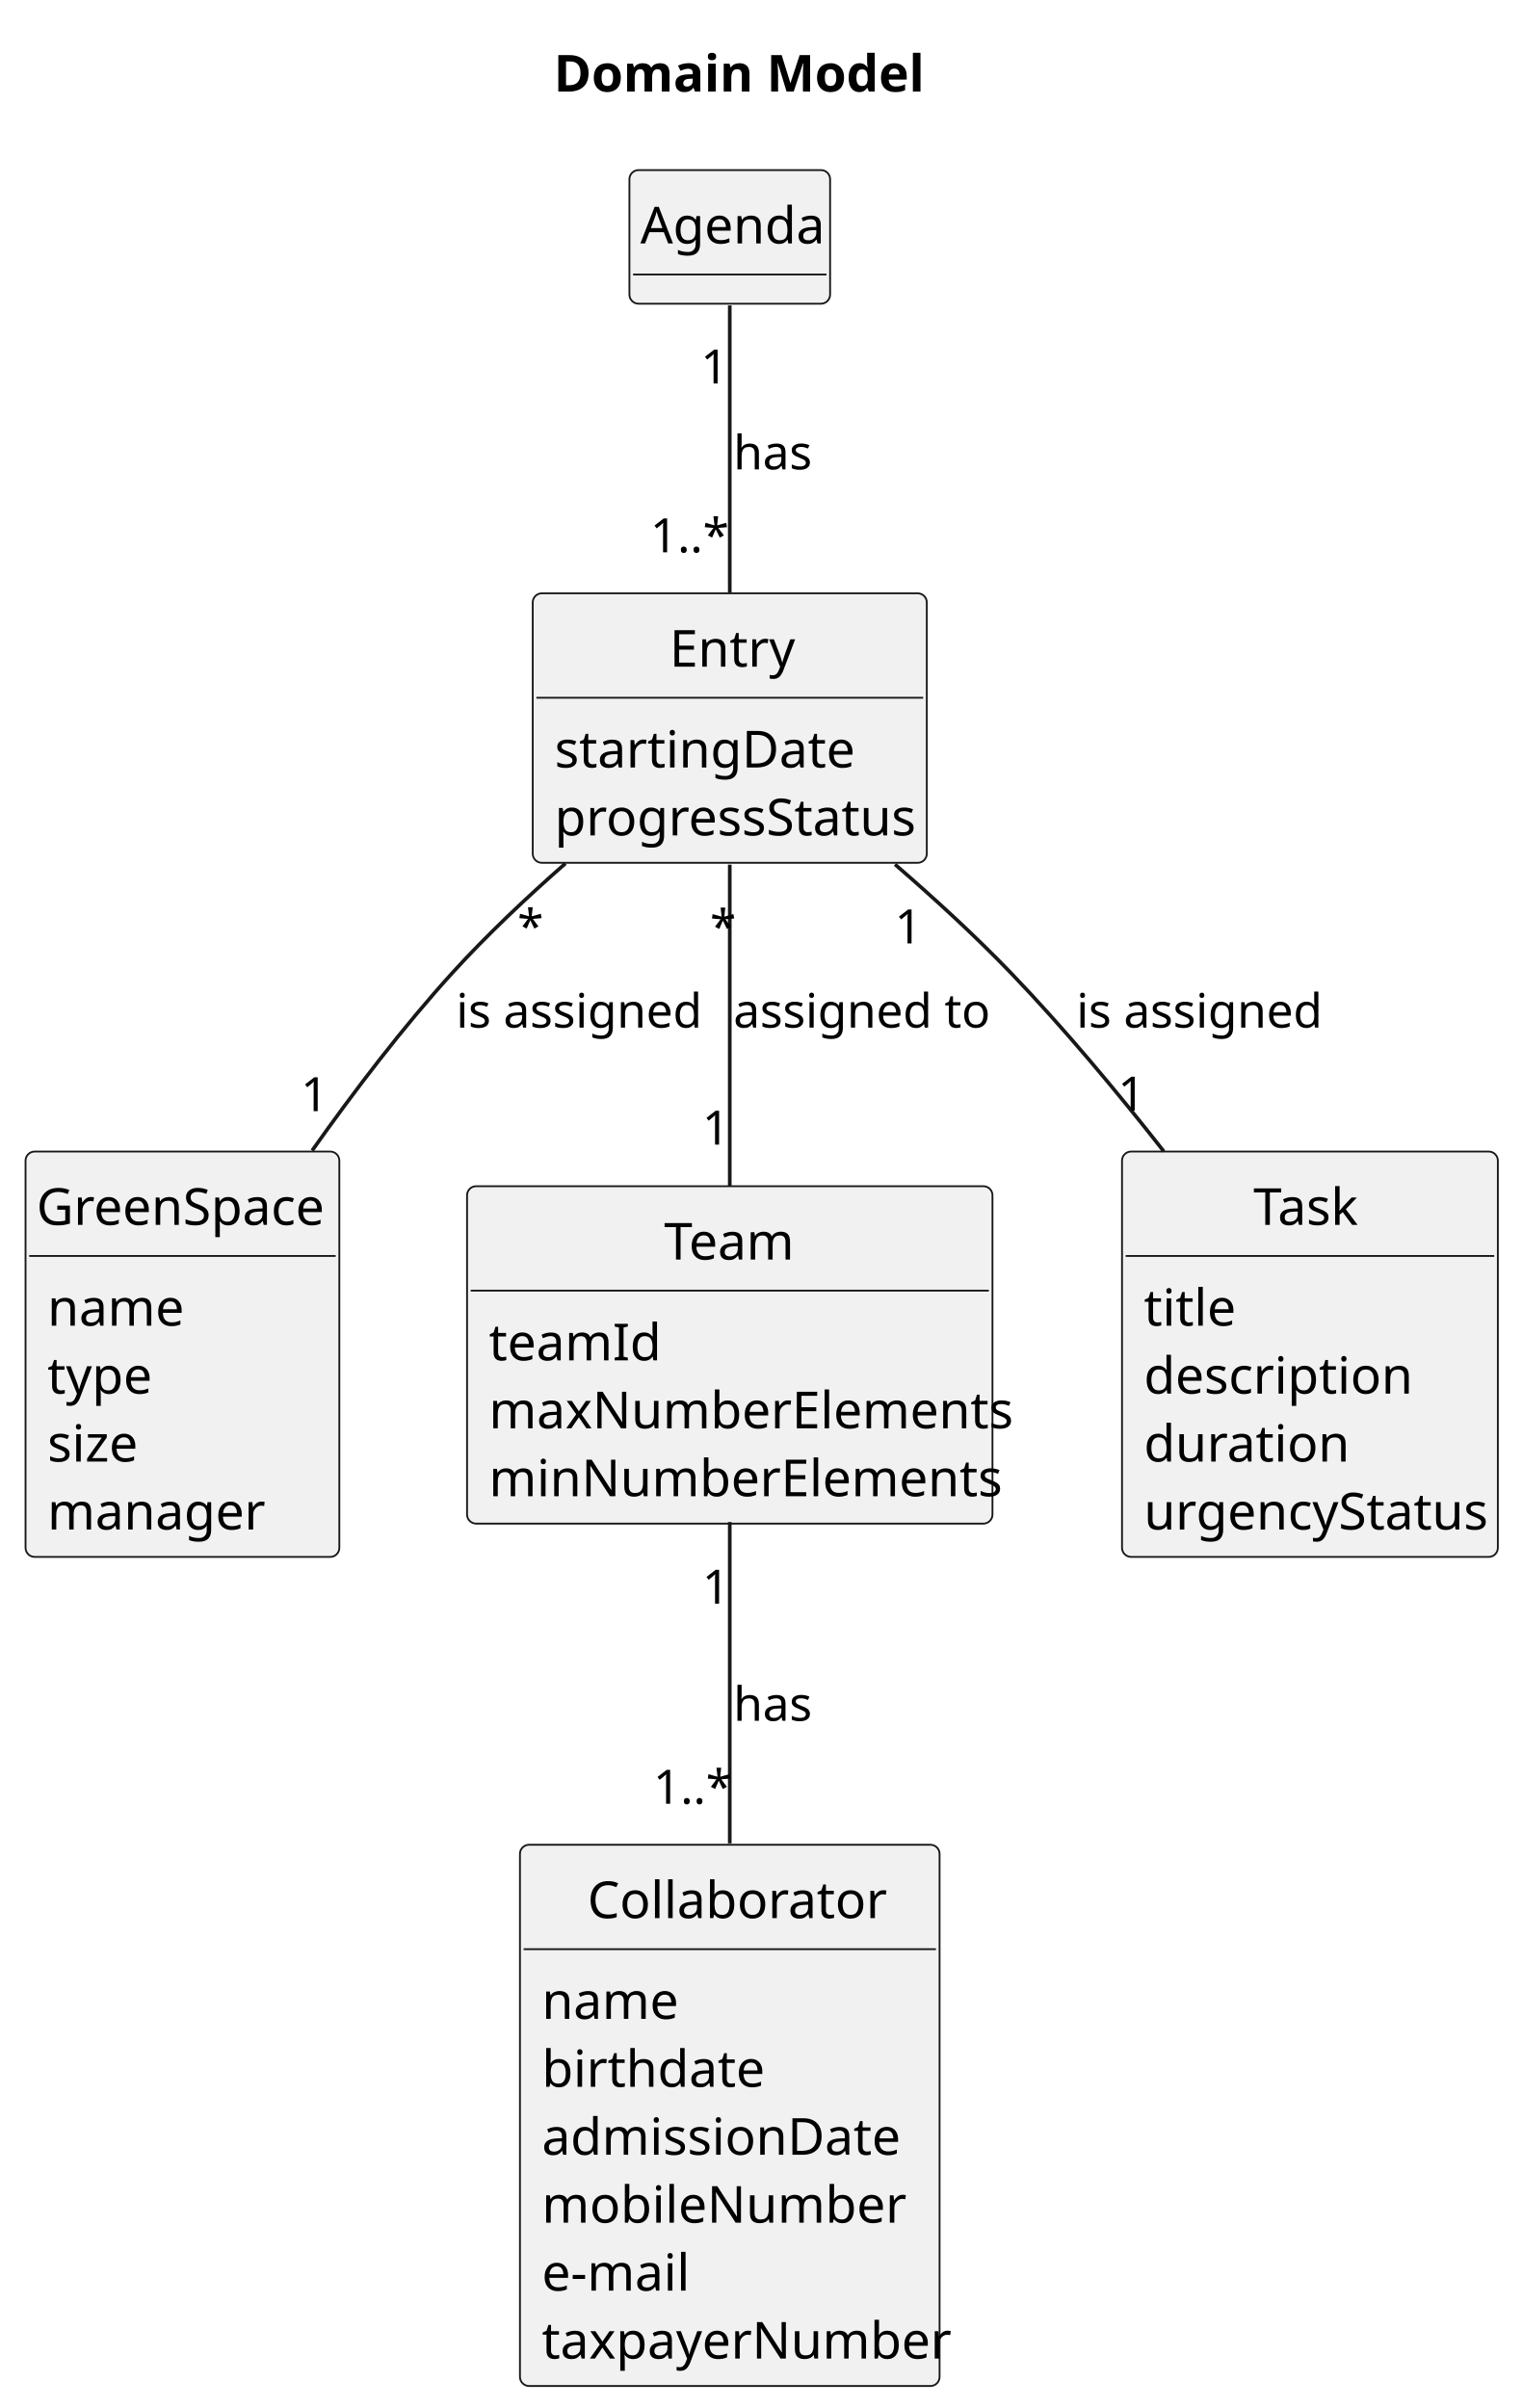
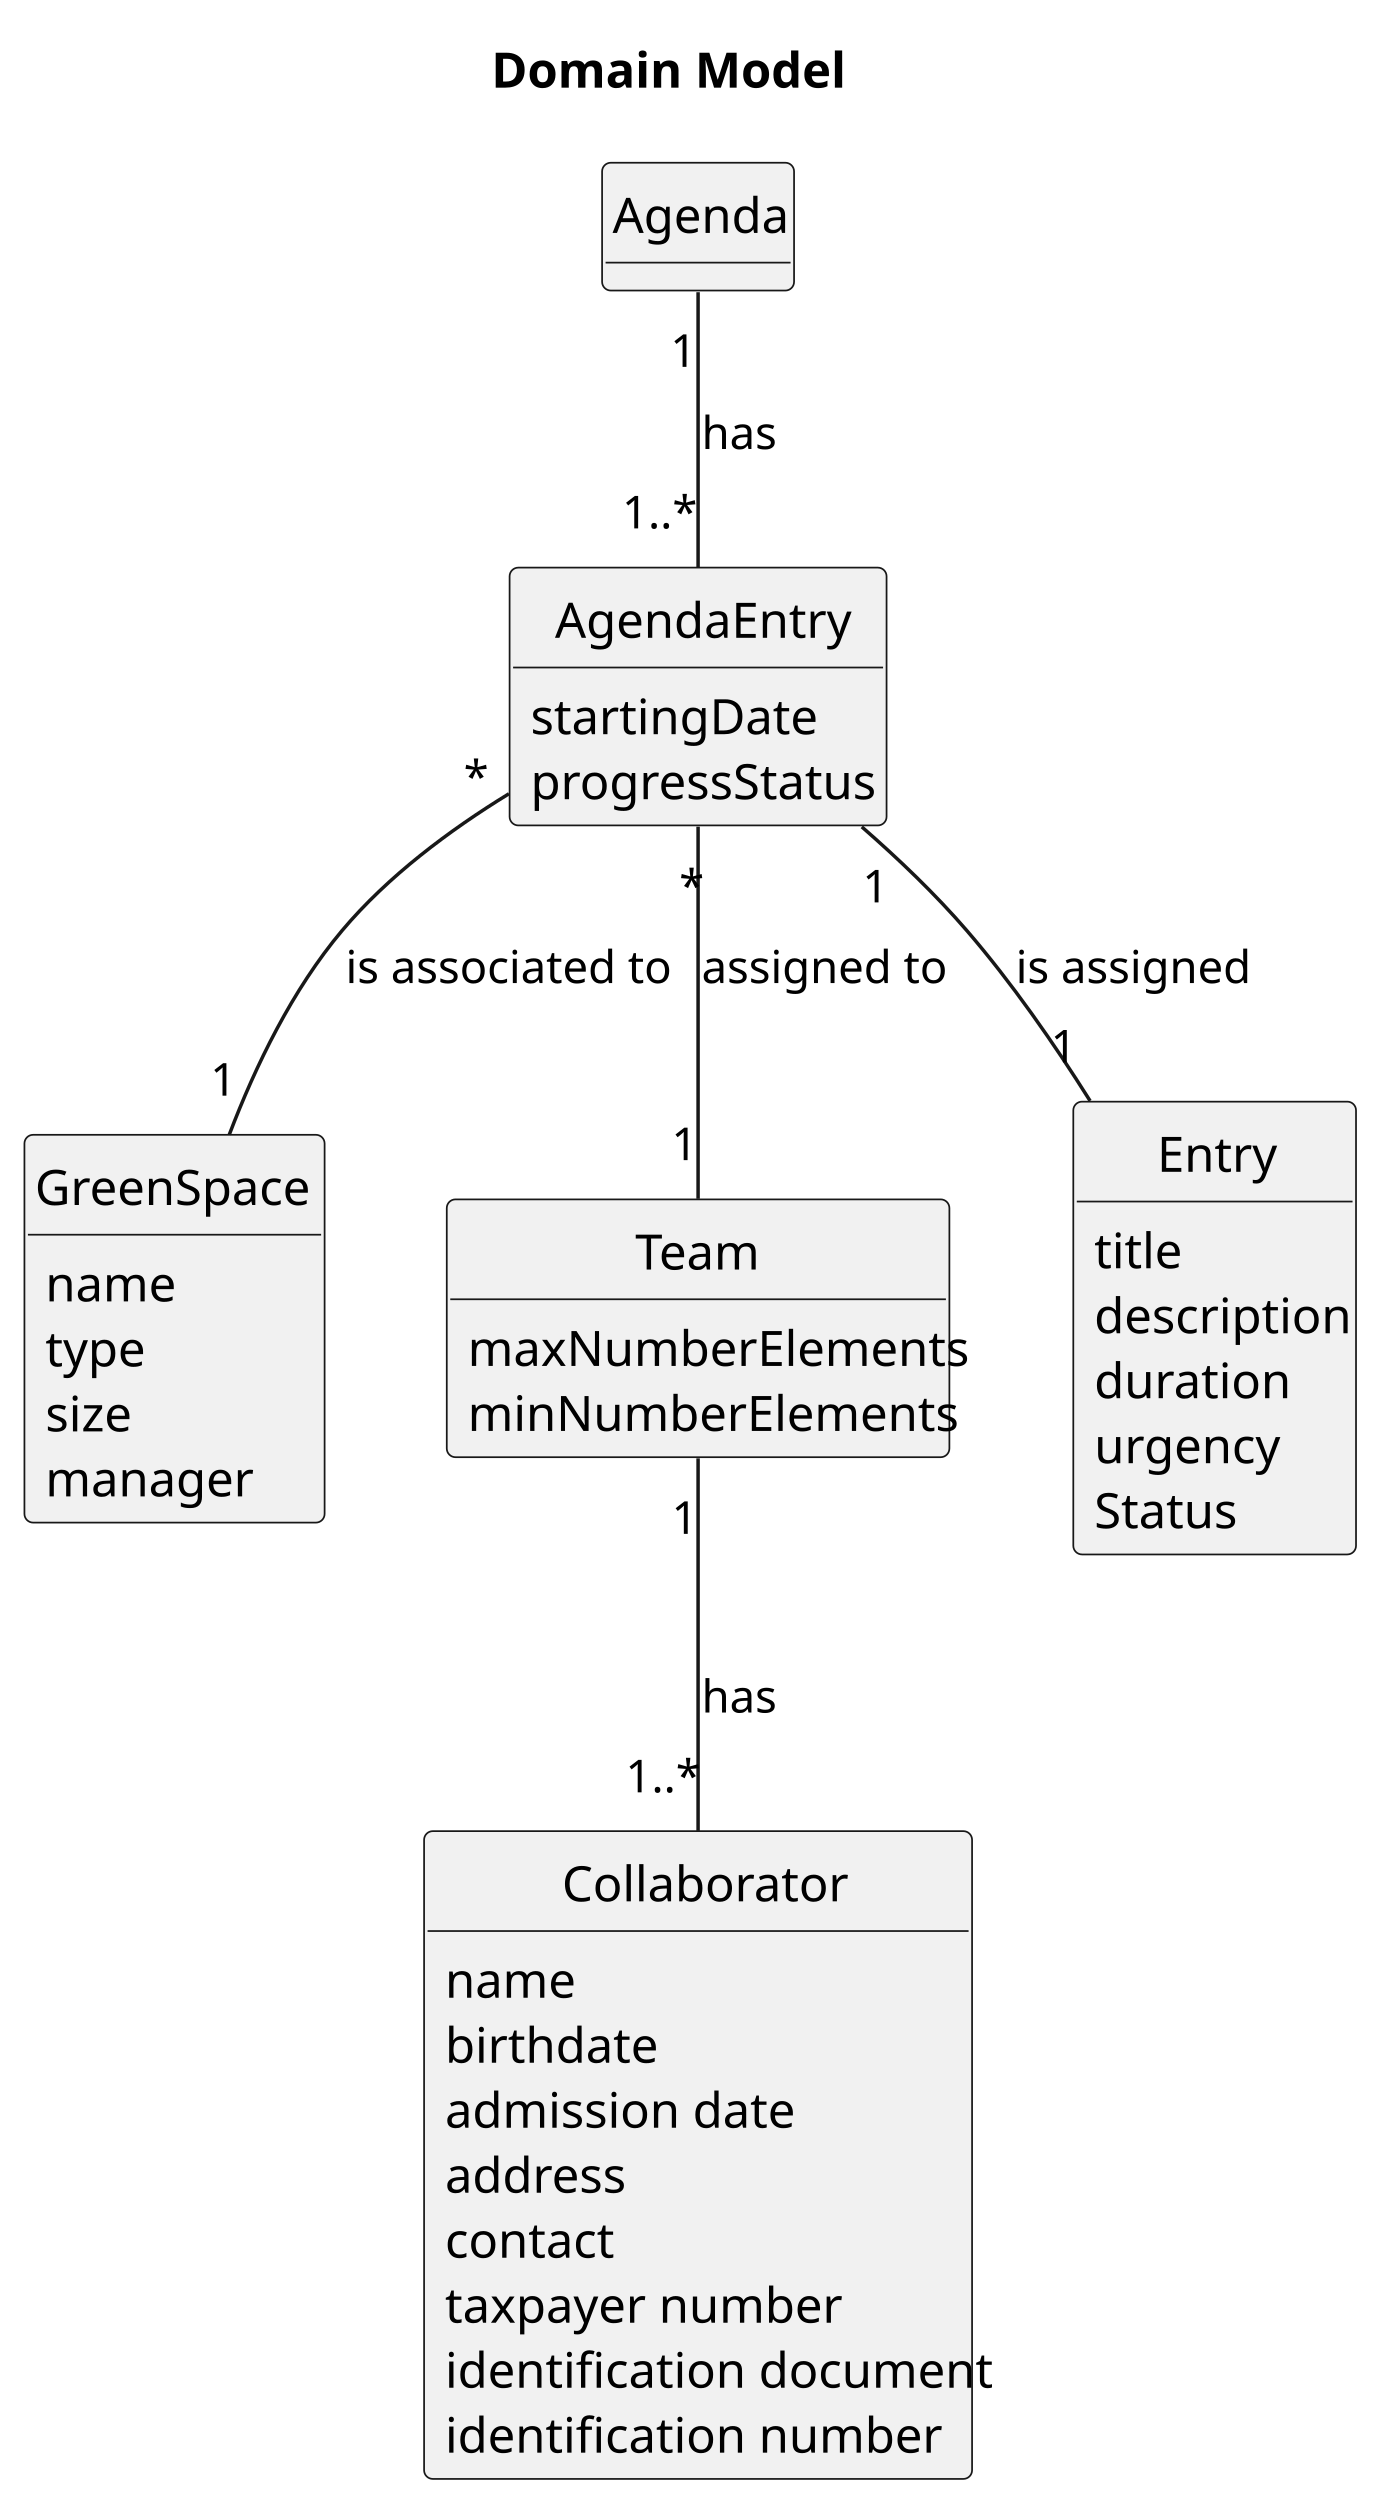
- <svg xmlns="http://www.w3.org/2000/svg" contentStyleType="text/css" height="660px" preserveAspectRatio="none" style="width:417px;height:660px;background:#FFFFFF;" version="1.1" viewBox="0 0 417 660" width="417px" zoomAndPan="magnify">
+ <svg xmlns="http://www.w3.org/2000/svg" contentStyleType="text/css" height="573.6px" preserveAspectRatio="none" style="width:316px;height:573px;background:#FFFFFF;" version="1.1" viewBox="0 0 316 573" width="316px" zoomAndPan="magnify">
  <defs />
  <g>
-     <text fill="#000000" font-family="sans-serif" font-size="14" font-weight="bold" lengthAdjust="spacing" textLength="100" x="151.75" y="25.107">Domain Model</text>
+     <text fill="#000000" font-family="sans-serif" font-size="11.2" font-weight="bold" lengthAdjust="spacing" textLength="80" x="112.6" y="20.086">Domain Model</text>
    <g id="elem_Agenda">
-       <rect codeLine="7" fill="#F1F1F1" height="36.621" id="Agenda" rx="2.5" ry="2.5" style="stroke:#181818;stroke-width:0.5;" width="55" x="172.5" y="46.621" />
-       <text fill="#000000" font-family="sans-serif" font-size="14" lengthAdjust="spacing" textLength="49" x="175.5" y="66.728">Agenda</text>
-       <line style="stroke:#181818;stroke-width:0.5;" x1="173.5" x2="226.5" y1="75.242" y2="75.242" />
+       <rect codeLine="7" fill="#F1F1F1" height="29.297" id="Agenda" rx="2" ry="2" style="stroke:#181818;stroke-width:0.4;" width="44" x="138" y="37.297" />
+       <text fill="#000000" font-family="sans-serif" font-size="11.2" lengthAdjust="spacing" textLength="39.2" x="140.4" y="53.383">Agenda</text>
+       <line style="stroke:#181818;stroke-width:0.4;" x1="138.8" x2="181.2" y1="60.194" y2="60.194" />
+     </g>
+     <g id="elem_AgendaEntry">
+       <rect codeLine="10" fill="#F1F1F1" height="59.091" id="AgendaEntry" rx="2" ry="2" style="stroke:#181818;stroke-width:0.4;" width="86.4" x="116.8" y="130.097" />
+       <text fill="#000000" font-family="sans-serif" font-size="11.2" lengthAdjust="spacing" textLength="65.6" x="127.2" y="146.183">AgendaEntry</text>
+       <line style="stroke:#181818;stroke-width:0.4;" x1="117.6" x2="202.4" y1="152.994" y2="152.994" />
+       <text fill="#000000" font-family="sans-serif" font-size="11.2" lengthAdjust="spacing" textLength="61.6" x="121.6" y="168.28">startingDate</text>
+       <text fill="#000000" font-family="sans-serif" font-size="11.2" lengthAdjust="spacing" textLength="76.8" x="121.6" y="183.177">progressStatus</text>
+     </g>
+     <g id="elem_GreenSpace">
+       <rect codeLine="15" fill="#F1F1F1" height="88.884" id="GreenSpace" rx="2" ry="2" style="stroke:#181818;stroke-width:0.4;" width="68.8" x="5.6" y="260.097" />
+       <text fill="#000000" font-family="sans-serif" font-size="11.2" lengthAdjust="spacing" textLength="64" x="8" y="276.183">GreenSpace</text>
+       <line style="stroke:#181818;stroke-width:0.4;" x1="6.4" x2="73.6" y1="282.994" y2="282.994" />
+       <text fill="#000000" font-family="sans-serif" font-size="11.2" lengthAdjust="spacing" textLength="28" x="10.4" y="298.28">name</text>
+       <text fill="#000000" font-family="sans-serif" font-size="11.2" lengthAdjust="spacing" textLength="21.6" x="10.4" y="313.177">type</text>
+       <text fill="#000000" font-family="sans-serif" font-size="11.2" lengthAdjust="spacing" textLength="19.2" x="10.4" y="328.073">size</text>
+       <text fill="#000000" font-family="sans-serif" font-size="11.2" lengthAdjust="spacing" textLength="44.8" x="10.4" y="342.97">manager</text>
+     </g>
+     <g id="elem_Team">
+       <rect codeLine="22" fill="#F1F1F1" height="59.091" id="Team" rx="2" ry="2" style="stroke:#181818;stroke-width:0.4;" width="115.2" x="102.4" y="274.897" />
+       <text fill="#000000" font-family="sans-serif" font-size="11.2" lengthAdjust="spacing" textLength="28.8" x="145.6" y="290.983">Team</text>
+       <line style="stroke:#181818;stroke-width:0.4;" x1="103.2" x2="216.8" y1="297.794" y2="297.794" />
+       <text fill="#000000" font-family="sans-serif" font-size="11.2" lengthAdjust="spacing" textLength="105.6" x="107.2" y="313.08">maxNumberElements</text>
+       <text fill="#000000" font-family="sans-serif" font-size="11.2" lengthAdjust="spacing" textLength="103.2" x="107.2" y="327.977">minNumberElements</text>
    </g>
    <g id="elem_Entry">
-       <rect codeLine="10" fill="#F1F1F1" height="73.863" id="Entry" rx="2.5" ry="2.5" style="stroke:#181818;stroke-width:0.5;" width="108" x="146" y="162.621" />
-       <text fill="#000000" font-family="sans-serif" font-size="14" lengthAdjust="spacing" textLength="33" x="183.5" y="182.728">Entry</text>
-       <line style="stroke:#181818;stroke-width:0.5;" x1="147" x2="253" y1="191.242" y2="191.242" />
-       <text fill="#000000" font-family="sans-serif" font-size="14" lengthAdjust="spacing" textLength="77" x="152" y="210.35">startingDate</text>
-       <text fill="#000000" font-family="sans-serif" font-size="14" lengthAdjust="spacing" textLength="96" x="152" y="228.971">progressStatus</text>
-     </g>
-     <g id="elem_GreenSpace">
-       <rect codeLine="15" fill="#F1F1F1" height="111.106" id="GreenSpace" rx="2.5" ry="2.5" style="stroke:#181818;stroke-width:0.5;" width="86" x="7" y="315.621" />
-       <text fill="#000000" font-family="sans-serif" font-size="14" lengthAdjust="spacing" textLength="80" x="10" y="335.728">GreenSpace</text>
-       <line style="stroke:#181818;stroke-width:0.5;" x1="8" x2="92" y1="344.242" y2="344.242" />
-       <text fill="#000000" font-family="sans-serif" font-size="14" lengthAdjust="spacing" textLength="35" x="13" y="363.35">name</text>
-       <text fill="#000000" font-family="sans-serif" font-size="14" lengthAdjust="spacing" textLength="27" x="13" y="381.971">type</text>
-       <text fill="#000000" font-family="sans-serif" font-size="14" lengthAdjust="spacing" textLength="24" x="13" y="400.592">size</text>
-       <text fill="#000000" font-family="sans-serif" font-size="14" lengthAdjust="spacing" textLength="56" x="13" y="419.213">manager</text>
-     </g>
-     <g id="elem_Team">
-       <rect codeLine="22" fill="#F1F1F1" height="92.484" id="Team" rx="2.5" ry="2.5" style="stroke:#181818;stroke-width:0.5;" width="144" x="128" y="325.121" />
-       <text fill="#000000" font-family="sans-serif" font-size="14" lengthAdjust="spacing" textLength="36" x="182" y="345.228">Team</text>
-       <line style="stroke:#181818;stroke-width:0.5;" x1="129" x2="271" y1="353.742" y2="353.742" />
-       <text fill="#000000" font-family="sans-serif" font-size="14" lengthAdjust="spacing" textLength="42" x="134" y="372.85">teamId</text>
-       <text fill="#000000" font-family="sans-serif" font-size="14" lengthAdjust="spacing" textLength="132" x="134" y="391.471">maxNumberElements</text>
-       <text fill="#000000" font-family="sans-serif" font-size="14" lengthAdjust="spacing" textLength="129" x="134" y="410.092">minNumberElements</text>
-     </g>
-     <g id="elem_Task">
-       <rect codeLine="28" fill="#F1F1F1" height="111.106" id="Task" rx="2.5" ry="2.5" style="stroke:#181818;stroke-width:0.5;" width="103" x="307.5" y="315.621" />
-       <text fill="#000000" font-family="sans-serif" font-size="14" lengthAdjust="spacing" textLength="31" x="343.5" y="335.728">Task</text>
-       <line style="stroke:#181818;stroke-width:0.5;" x1="308.5" x2="409.5" y1="344.242" y2="344.242" />
-       <text fill="#000000" font-family="sans-serif" font-size="14" lengthAdjust="spacing" textLength="22" x="313.5" y="363.35">title</text>
-       <text fill="#000000" font-family="sans-serif" font-size="14" lengthAdjust="spacing" textLength="69" x="313.5" y="381.971">description</text>
-       <text fill="#000000" font-family="sans-serif" font-size="14" lengthAdjust="spacing" textLength="52" x="313.5" y="400.592">duration</text>
-       <text fill="#000000" font-family="sans-serif" font-size="14" lengthAdjust="spacing" textLength="91" x="313.5" y="419.213">urgencyStatus</text>
+       <rect codeLine="27" fill="#F1F1F1" height="103.781" id="Entry" rx="2" ry="2" style="stroke:#181818;stroke-width:0.4;" width="64.8" x="246" y="252.497" />
+       <text fill="#000000" font-family="sans-serif" font-size="11.2" lengthAdjust="spacing" textLength="26.4" x="265.2" y="268.583">Entry</text>
+       <line style="stroke:#181818;stroke-width:0.4;" x1="246.8" x2="310" y1="275.394" y2="275.394" />
+       <text fill="#000000" font-family="sans-serif" font-size="11.2" lengthAdjust="spacing" textLength="17.6" x="250.8" y="290.68">title</text>
+       <text fill="#000000" font-family="sans-serif" font-size="11.2" lengthAdjust="spacing" textLength="55.2" x="250.8" y="305.577">description</text>
+       <text fill="#000000" font-family="sans-serif" font-size="11.2" lengthAdjust="spacing" textLength="41.6" x="250.8" y="320.473">duration</text>
+       <text fill="#000000" font-family="sans-serif" font-size="11.2" lengthAdjust="spacing" textLength="40.8" x="250.8" y="335.37">urgency</text>
+       <text fill="#000000" font-family="sans-serif" font-size="11.2" lengthAdjust="spacing" textLength="32" x="250.8" y="350.267">Status</text>
    </g>
    <g id="elem_Collaborator">
-       <rect codeLine="35" fill="#F1F1F1" height="148.348" id="Collaborator" rx="2.5" ry="2.5" style="stroke:#181818;stroke-width:0.5;" width="115" x="142.5" y="505.621" />
-       <text fill="#000000" font-family="sans-serif" font-size="14" lengthAdjust="spacing" textLength="78" x="161" y="525.729">Collaborator</text>
-       <line style="stroke:#181818;stroke-width:0.5;" x1="143.5" x2="256.5" y1="534.242" y2="534.242" />
-       <text fill="#000000" font-family="sans-serif" font-size="14" lengthAdjust="spacing" textLength="35" x="148.5" y="553.35">name</text>
-       <text fill="#000000" font-family="sans-serif" font-size="14" lengthAdjust="spacing" textLength="56" x="148.5" y="571.971">birthdate</text>
-       <text fill="#000000" font-family="sans-serif" font-size="14" lengthAdjust="spacing" textLength="93" x="148.5" y="590.592">admissionDate</text>
-       <text fill="#000000" font-family="sans-serif" font-size="14" lengthAdjust="spacing" textLength="90" x="148.5" y="609.213">mobileNumber</text>
-       <text fill="#000000" font-family="sans-serif" font-size="14" lengthAdjust="spacing" textLength="38" x="148.5" y="627.834">e-mail</text>
-       <text fill="#000000" font-family="sans-serif" font-size="14" lengthAdjust="spacing" textLength="103" x="148.5" y="646.455">taxpayerNumber</text>
+       <rect codeLine="35" fill="#F1F1F1" height="148.472" id="Collaborator" rx="2" ry="2" style="stroke:#181818;stroke-width:0.4;" width="125.6" x="97.2" y="419.697" />
+       <text fill="#000000" font-family="sans-serif" font-size="11.2" lengthAdjust="spacing" textLength="62.4" x="128.8" y="435.783">Collaborator</text>
+       <line style="stroke:#181818;stroke-width:0.4;" x1="98" x2="222" y1="442.594" y2="442.594" />
+       <text fill="#000000" font-family="sans-serif" font-size="11.2" lengthAdjust="spacing" textLength="28" x="102" y="457.88">name</text>
+       <text fill="#000000" font-family="sans-serif" font-size="11.2" lengthAdjust="spacing" textLength="44.8" x="102" y="472.777">birthdate</text>
+       <text fill="#000000" font-family="sans-serif" font-size="11.2" lengthAdjust="spacing" textLength="76" x="102" y="487.673">admission date</text>
+       <text fill="#000000" font-family="sans-serif" font-size="11.2" lengthAdjust="spacing" textLength="40.8" x="102" y="502.57">address</text>
+       <text fill="#000000" font-family="sans-serif" font-size="11.2" lengthAdjust="spacing" textLength="36.8" x="102" y="517.467">contact</text>
+       <text fill="#000000" font-family="sans-serif" font-size="11.2" lengthAdjust="spacing" textLength="84.8" x="102" y="532.364">taxpayer number</text>
+       <text fill="#000000" font-family="sans-serif" font-size="11.2" lengthAdjust="spacing" textLength="116" x="102" y="547.261">identification document</text>
+       <text fill="#000000" font-family="sans-serif" font-size="11.2" lengthAdjust="spacing" textLength="104.8" x="102" y="562.158">identification number</text>
    </g>
-     <g id="link_Agenda_Entry">
-       <path codeLine="44" d="M200,83.711 C200,103.711 200,136.871 200,162.451 " fill="none" id="Agenda-Entry" style="stroke:#181818;stroke-width:1.0;" />
-       <text fill="#000000" font-family="sans-serif" font-size="13" lengthAdjust="spacing" textLength="21" x="201" y="128.649">has</text>
-       <text fill="#000000" font-family="sans-serif" font-size="13" lengthAdjust="spacing" textLength="7" x="192.059" y="105.11">1</text>
-       <text fill="#000000" font-family="sans-serif" font-size="13" lengthAdjust="spacing" textLength="20" x="178.219" y="151.382">1..*</text>
+     <g id="link_Agenda_AgendaEntry">
+       <path codeLine="46" d="M160,66.969 C160,82.969 160,109.497 160,129.961 " fill="none" id="Agenda-AgendaEntry" style="stroke:#181818;stroke-width:0.8;" />
+       <text fill="#000000" font-family="sans-serif" font-size="10.4" lengthAdjust="spacing" textLength="16.8" x="160.8" y="102.919">has</text>
+       <text fill="#000000" font-family="sans-serif" font-size="10.4" lengthAdjust="spacing" textLength="5.6" x="153.648" y="84.088">1</text>
+       <text fill="#000000" font-family="sans-serif" font-size="10.4" lengthAdjust="spacing" textLength="16" x="142.575" y="121.106">1..*</text>
    </g>
-     <g id="link_Entry_GreenSpace">
-       <path codeLine="45" d="M154.97,236.651 C144.36,245.961 133.41,256.281 124,266.621 C110.4,281.571 97.07,299.061 85.55,315.351 " fill="none" id="Entry-GreenSpace" style="stroke:#181818;stroke-width:1.0;" />
-       <text fill="#000000" font-family="sans-serif" font-size="13" lengthAdjust="spacing" textLength="66" x="125" y="281.649">is assigned</text>
-       <text fill="#000000" font-family="sans-serif" font-size="13" lengthAdjust="spacing" textLength="5" x="141.801" y="258.542">*</text>
-       <text fill="#000000" font-family="sans-serif" font-size="13" lengthAdjust="spacing" textLength="7" x="82.456" y="304.558">1</text>
+     <g id="link_AgendaEntry_GreenSpace">
+       <path codeLine="47" d="M116.648,181.929 C103.056,190.265 88.88,200.833 78.4,213.297 C67.04,226.809 58.592,244.169 52.552,260.057 " fill="none" id="AgendaEntry-GreenSpace" style="stroke:#181818;stroke-width:0.8;" />
+       <text fill="#000000" font-family="sans-serif" font-size="10.4" lengthAdjust="spacing" textLength="73.6" x="79.2" y="225.32">is associated to</text>
+       <text fill="#000000" font-family="sans-serif" font-size="10.4" lengthAdjust="spacing" textLength="4" x="106.27" y="181.746">*</text>
+       <text fill="#000000" font-family="sans-serif" font-size="10.4" lengthAdjust="spacing" textLength="5.6" x="48.202" y="251.124">1</text>
    </g>
-     <g id="link_Entry_Team">
-       <path codeLine="46" d="M200,236.981 C200,262.761 200,297.521 200,325.061 " fill="none" id="Entry-Team" style="stroke:#181818;stroke-width:1.0;" />
-       <text fill="#000000" font-family="sans-serif" font-size="13" lengthAdjust="spacing" textLength="67" x="201" y="281.649">assigned to</text>
-       <text fill="#000000" font-family="sans-serif" font-size="13" lengthAdjust="spacing" textLength="5" x="194.586" y="258.64">*</text>
-       <text fill="#000000" font-family="sans-serif" font-size="13" lengthAdjust="spacing" textLength="7" x="192.464" y="313.72">1</text>
+     <g id="link_AgendaEntry_Team">
+       <path codeLine="48" d="M160,189.473 C160,214.321 160,249.929 160,274.761 " fill="none" id="AgendaEntry-Team" style="stroke:#181818;stroke-width:0.8;" />
+       <text fill="#000000" font-family="sans-serif" font-size="10.4" lengthAdjust="spacing" textLength="53.6" x="160.8" y="225.32">assigned to</text>
+       <text fill="#000000" font-family="sans-serif" font-size="10.4" lengthAdjust="spacing" textLength="4" x="155.669" y="206.782">*</text>
+       <text fill="#000000" font-family="sans-serif" font-size="10.4" lengthAdjust="spacing" textLength="5.6" x="153.901" y="265.906">1</text>
    </g>
-     <g id="link_Entry_Task">
-       <path codeLine="47" d="M245.29,236.921 C256.05,246.221 267.23,256.471 277,266.621 C291.54,281.741 306.17,299.271 318.95,315.561 " fill="none" id="Entry-Task" style="stroke:#181818;stroke-width:1.0;" />
-       <text fill="#000000" font-family="sans-serif" font-size="13" lengthAdjust="spacing" textLength="66" x="295" y="281.649">is assigned</text>
-       <text fill="#000000" font-family="sans-serif" font-size="13" lengthAdjust="spacing" textLength="7" x="245.212" y="258.57">1</text>
-       <text fill="#000000" font-family="sans-serif" font-size="13" lengthAdjust="spacing" textLength="7" x="306.37" y="304.394">1</text>
+     <g id="link_AgendaEntry_Entry">
+       <path codeLine="49" d="M197.52,189.513 C205.904,196.825 214.424,204.977 221.6,213.297 C231.824,225.161 241.496,239.041 249.848,252.313 " fill="none" id="AgendaEntry-Entry" style="stroke:#181818;stroke-width:0.8;" />
+       <text fill="#000000" font-family="sans-serif" font-size="10.4" lengthAdjust="spacing" textLength="52.8" x="232.8" y="225.32">is assigned</text>
+       <text fill="#000000" font-family="sans-serif" font-size="10.4" lengthAdjust="spacing" textLength="5.6" x="197.671" y="206.828">1</text>
+       <text fill="#000000" font-family="sans-serif" font-size="10.4" lengthAdjust="spacing" textLength="5.6" x="240.819" y="243.509">1</text>
    </g>
    <g id="link_Team_Collaborator">
-       <path codeLine="48" d="M200,417.181 C200,442.931 200,475.861 200,505.251 " fill="none" id="Team-Collaborator" style="stroke:#181818;stroke-width:1.0;" />
-       <text fill="#000000" font-family="sans-serif" font-size="13" lengthAdjust="spacing" textLength="21" x="201" y="471.649">has</text>
-       <text fill="#000000" font-family="sans-serif" font-size="13" lengthAdjust="spacing" textLength="7" x="192.464" y="439.549">1</text>
-       <text fill="#000000" font-family="sans-serif" font-size="13" lengthAdjust="spacing" textLength="20" x="179.047" y="494.378">1..*</text>
+       <path codeLine="50" d="M160,334.257 C160,357.025 160,389.769 160,419.633 " fill="none" id="Team-Collaborator" style="stroke:#181818;stroke-width:0.8;" />
+       <text fill="#000000" font-family="sans-serif" font-size="10.4" lengthAdjust="spacing" textLength="16.8" x="160.8" y="392.519">has</text>
+       <text fill="#000000" font-family="sans-serif" font-size="10.4" lengthAdjust="spacing" textLength="5.6" x="153.936" y="351.563">1</text>
+       <text fill="#000000" font-family="sans-serif" font-size="10.4" lengthAdjust="spacing" textLength="16" x="143.363" y="410.802">1..*</text>
    </g>
  </g>
</svg>
